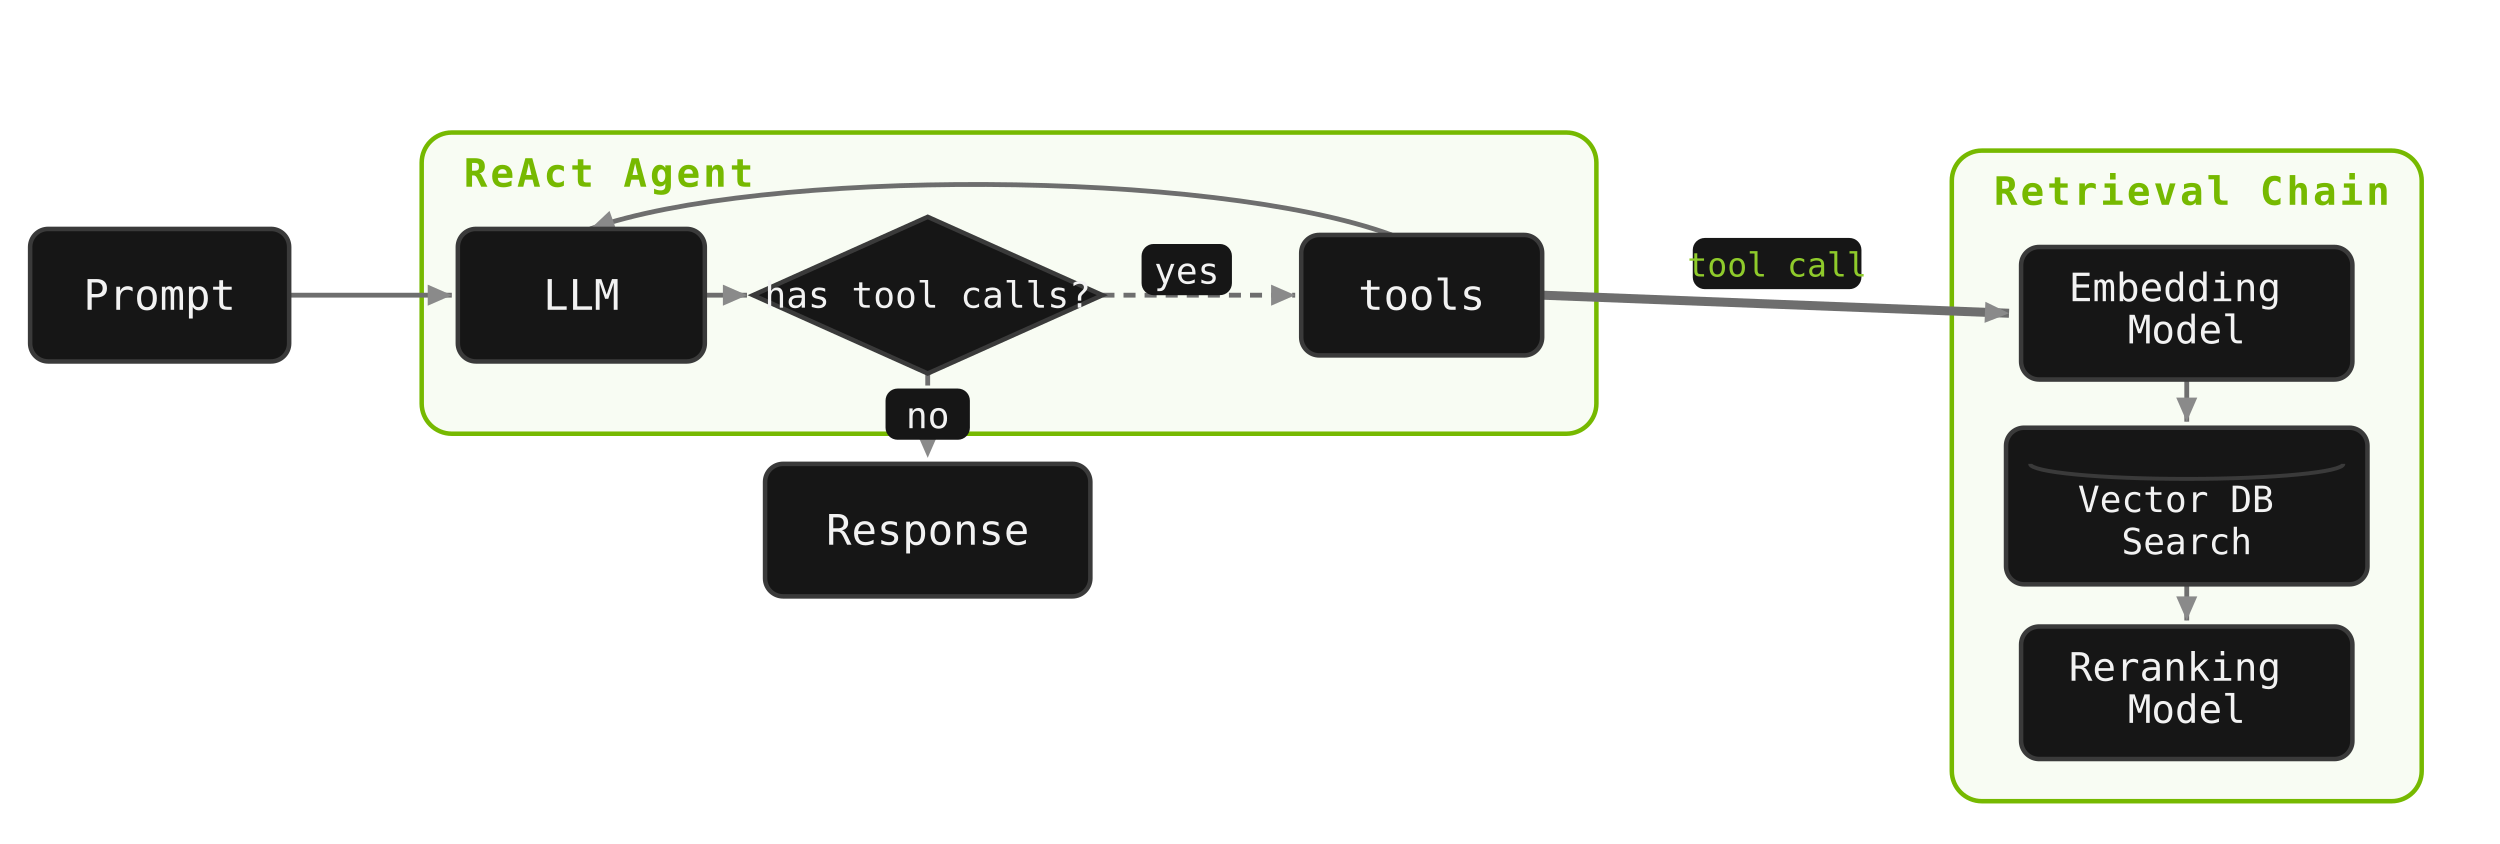
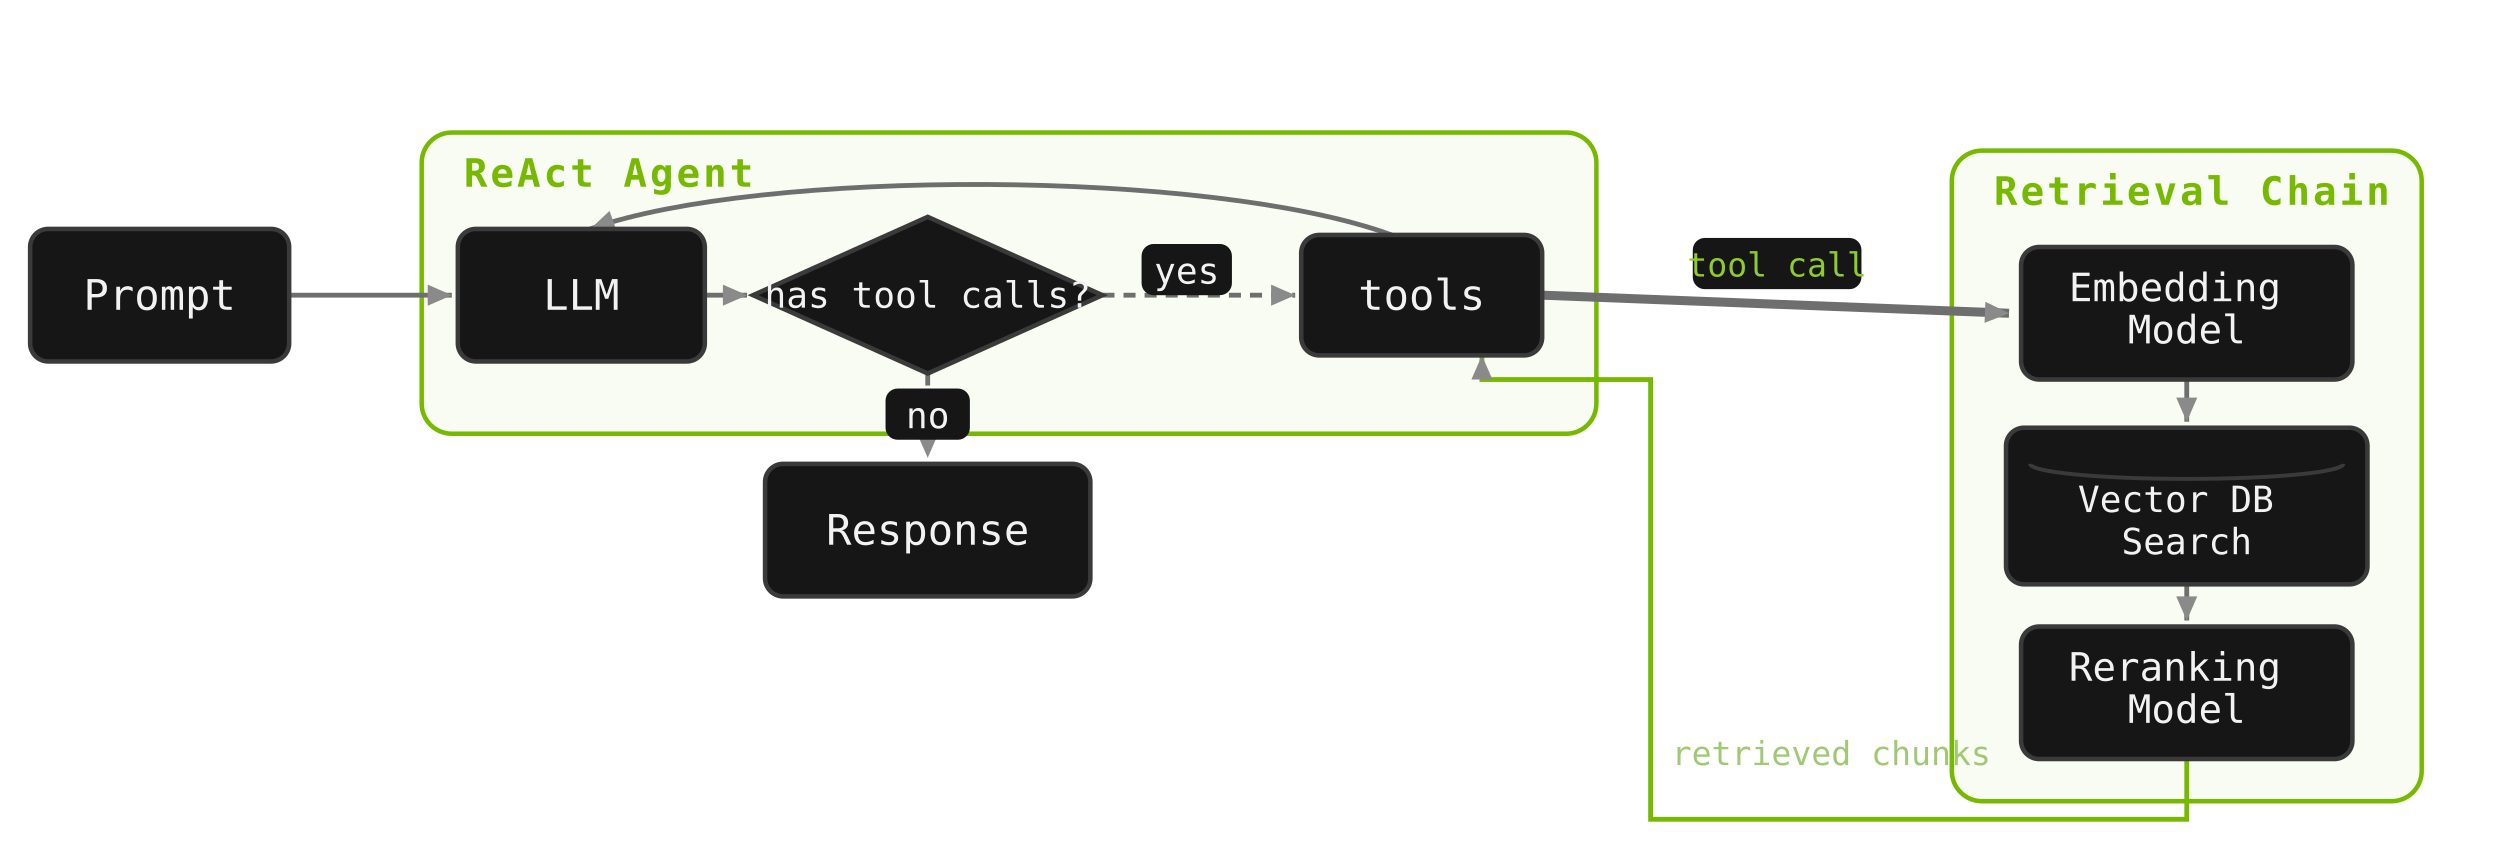
<svg xmlns="http://www.w3.org/2000/svg" viewBox="0 0 830 280" width="810" font-family="'JetBrains Mono', ui-monospace, SFMono-Regular, Menlo, monospace">
  <defs>
    <marker id="ah" markerWidth="8" markerHeight="7" refX="8" refY="3.5" orient="auto" markerUnits="userSpaceOnUse">
      <path d="M0,0 L8,3.5 L0,7 Z" fill="#8a8a8a" />
    </marker>
  </defs>
  <rect x="140" y="44" width="390" height="100" rx="10" fill="#76b900" fill-opacity="0.05" stroke="#76b900" stroke-width="1.5" />
  <text x="154" y="62" fill="#76b900" font-size="13" font-weight="700" letter-spacing="1">ReAct Agent</text>
  <rect x="648" y="50" width="156" height="216" rx="10" fill="#76b900" fill-opacity="0.05" stroke="#76b900" stroke-width="1.5" />
  <text x="662" y="68" fill="#76b900" font-size="13" font-weight="700" letter-spacing="1">Retrieval Chain</text>
+   <path d="M726,252 L726,272 L548,272 L548,126 L492,126 L492,118" fill="none" stroke="#76b900" stroke-width="1.6" marker-end="url(#ah)" />
+   <text x="555" y="254" fill="#a0c875" font-size="11">retrieved chunks</text>
  <line x1="96" y1="98" x2="150" y2="98" stroke="#6e6e6e" stroke-width="1.6" marker-end="url(#ah)" />
  <line x1="234" y1="98" x2="248" y2="98" stroke="#6e6e6e" stroke-width="1.6" marker-end="url(#ah)" />
  <line x1="366" y1="98" x2="430" y2="98" stroke="#6e6e6e" stroke-width="1.6" stroke-dasharray="4 3" marker-end="url(#ah)" />
  <path d="M462,78 C 402,56 252,56 196,76" fill="none" stroke="#6e6e6e" stroke-width="1.6" marker-end="url(#ah)" />
  <line x1="308" y1="124" x2="308" y2="152" stroke="#6e6e6e" stroke-width="1.6" stroke-dasharray="4 3" marker-end="url(#ah)" />
  <line x1="512" y1="98" x2="667" y2="104" stroke="#6e6e6e" stroke-width="3" marker-end="url(#ah)" />
  <line x1="726" y1="126" x2="726" y2="140" stroke="#6e6e6e" stroke-width="1.6" marker-end="url(#ah)" />
  <line x1="726" y1="194" x2="726" y2="206" stroke="#6e6e6e" stroke-width="1.6" marker-end="url(#ah)" />
  <rect x="379" y="81" width="30" height="17" rx="4" fill="#161616" />
  <text x="394" y="90" fill="#f2f2f2" font-size="12" text-anchor="middle" dominant-baseline="central">yes</text>
  <rect x="294" y="129" width="28" height="17" rx="4" fill="#161616" />
  <text x="308" y="138" fill="#f2f2f2" font-size="12" text-anchor="middle" dominant-baseline="central">no</text>
  <rect x="562" y="79" width="56" height="17" rx="4" fill="#161616" />
  <text x="590" y="88" fill="#8fcb2b" font-size="11" text-anchor="middle" dominant-baseline="central">tool call</text>
  <rect x="10" y="76" width="86" height="44" rx="6" fill="#161616" stroke="#3a3a3a" stroke-width="1.5" />
  <text x="53" y="98" fill="#f2f2f2" font-size="14" text-anchor="middle" dominant-baseline="central">Prompt</text>
  <rect x="152" y="76" width="82" height="44" rx="6" fill="#161616" stroke="#3a3a3a" stroke-width="1.5" />
  <text x="193" y="98" fill="#f2f2f2" font-size="14" text-anchor="middle" dominant-baseline="central">LLM</text>
  <polygon points="308,72 366,98 308,124 250,98" fill="#161616" stroke="#3a3a3a" stroke-width="1.5" />
  <text x="308" y="98" fill="#f2f2f2" font-size="12" text-anchor="middle" dominant-baseline="central">has tool calls?</text>
  <rect x="432" y="78" width="80" height="40" rx="6" fill="#161616" stroke="#3a3a3a" stroke-width="1.5" />
  <text x="472" y="98" fill="#f2f2f2" font-size="14" text-anchor="middle" dominant-baseline="central">tools</text>
  <rect x="254" y="154" width="108" height="44" rx="6" fill="#161616" stroke="#3a3a3a" stroke-width="1.5" />
  <text x="308" y="176" fill="#f2f2f2" font-size="14" text-anchor="middle" dominant-baseline="central">Response</text>
  <rect x="671" y="82" width="110" height="44" rx="6" fill="#161616" stroke="#3a3a3a" stroke-width="1.5" />
  <text text-anchor="middle" font-size="13" fill="#f2f2f2">
    <tspan x="726" y="100">Embedding</tspan>
    <tspan x="726" y="114">Model</tspan>
  </text>
  <rect x="666" y="142" width="120" height="52" rx="6" fill="#161616" stroke="#3a3a3a" stroke-width="1.5" />
  <path d="M674,154 a52,5 0 0 0 104,0" fill="none" stroke="#3a3a3a" stroke-width="1.3" />
  <text text-anchor="middle" font-size="12" fill="#f2f2f2">
    <tspan x="726" y="170">Vector DB</tspan>
    <tspan x="726" y="184">Search</tspan>
  </text>
  <rect x="671" y="208" width="110" height="44" rx="6" fill="#161616" stroke="#3a3a3a" stroke-width="1.5" />
  <text text-anchor="middle" font-size="13" fill="#f2f2f2">
    <tspan x="726" y="226">Reranking</tspan>
    <tspan x="726" y="240">Model</tspan>
  </text>
</svg>
